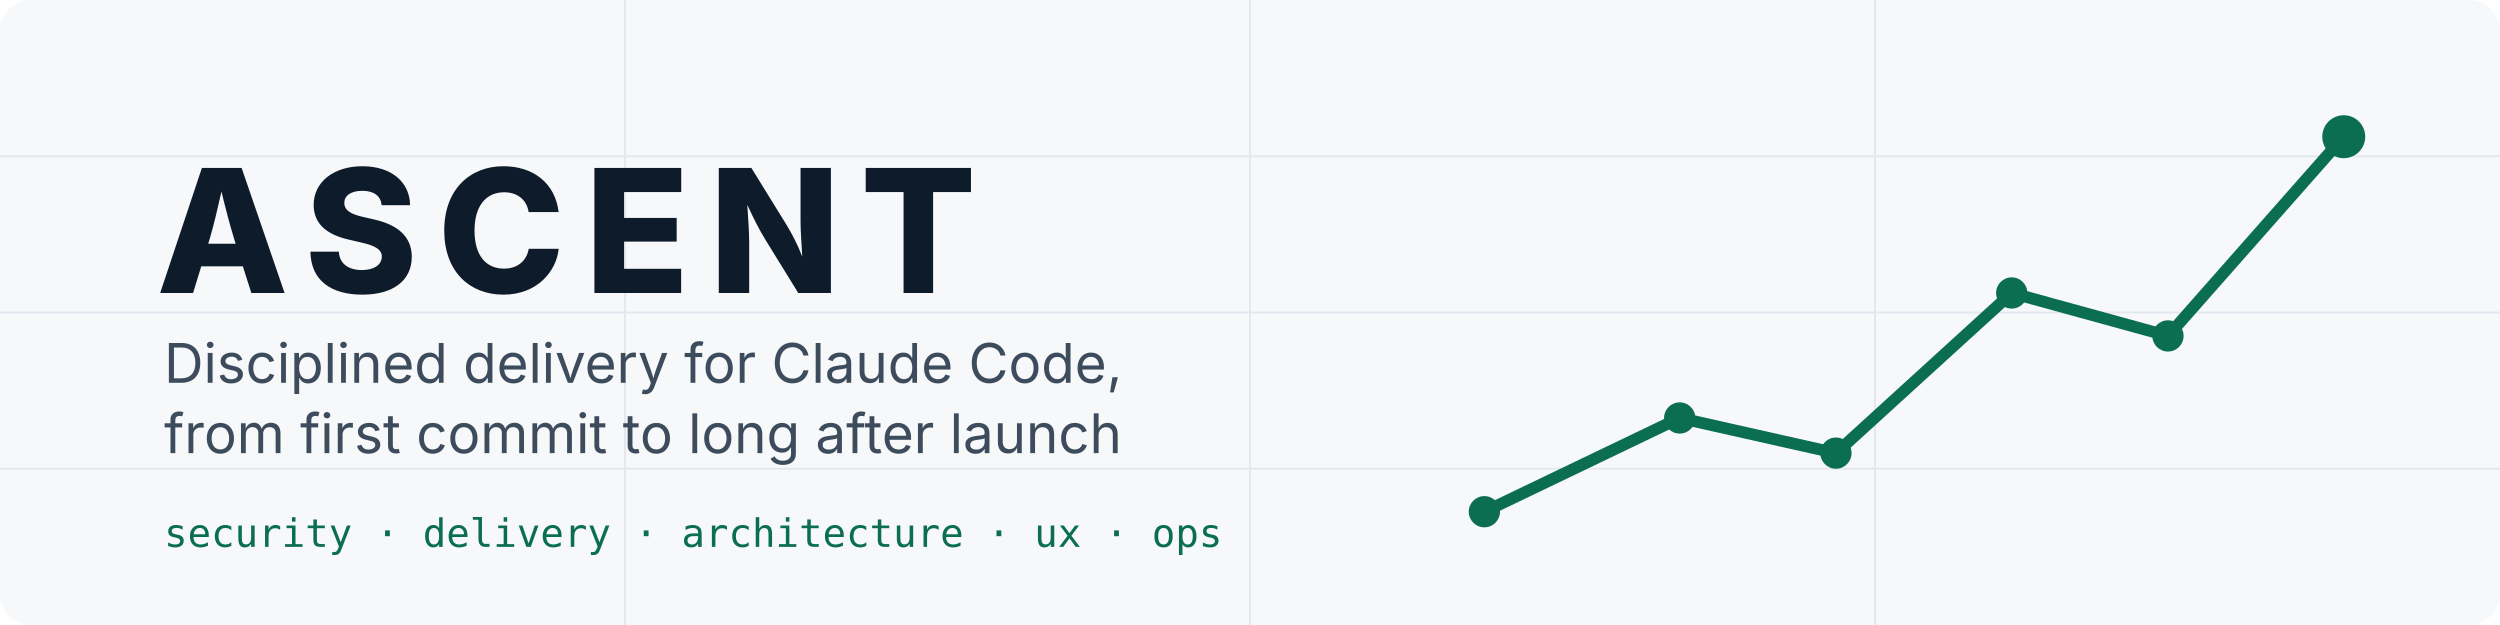
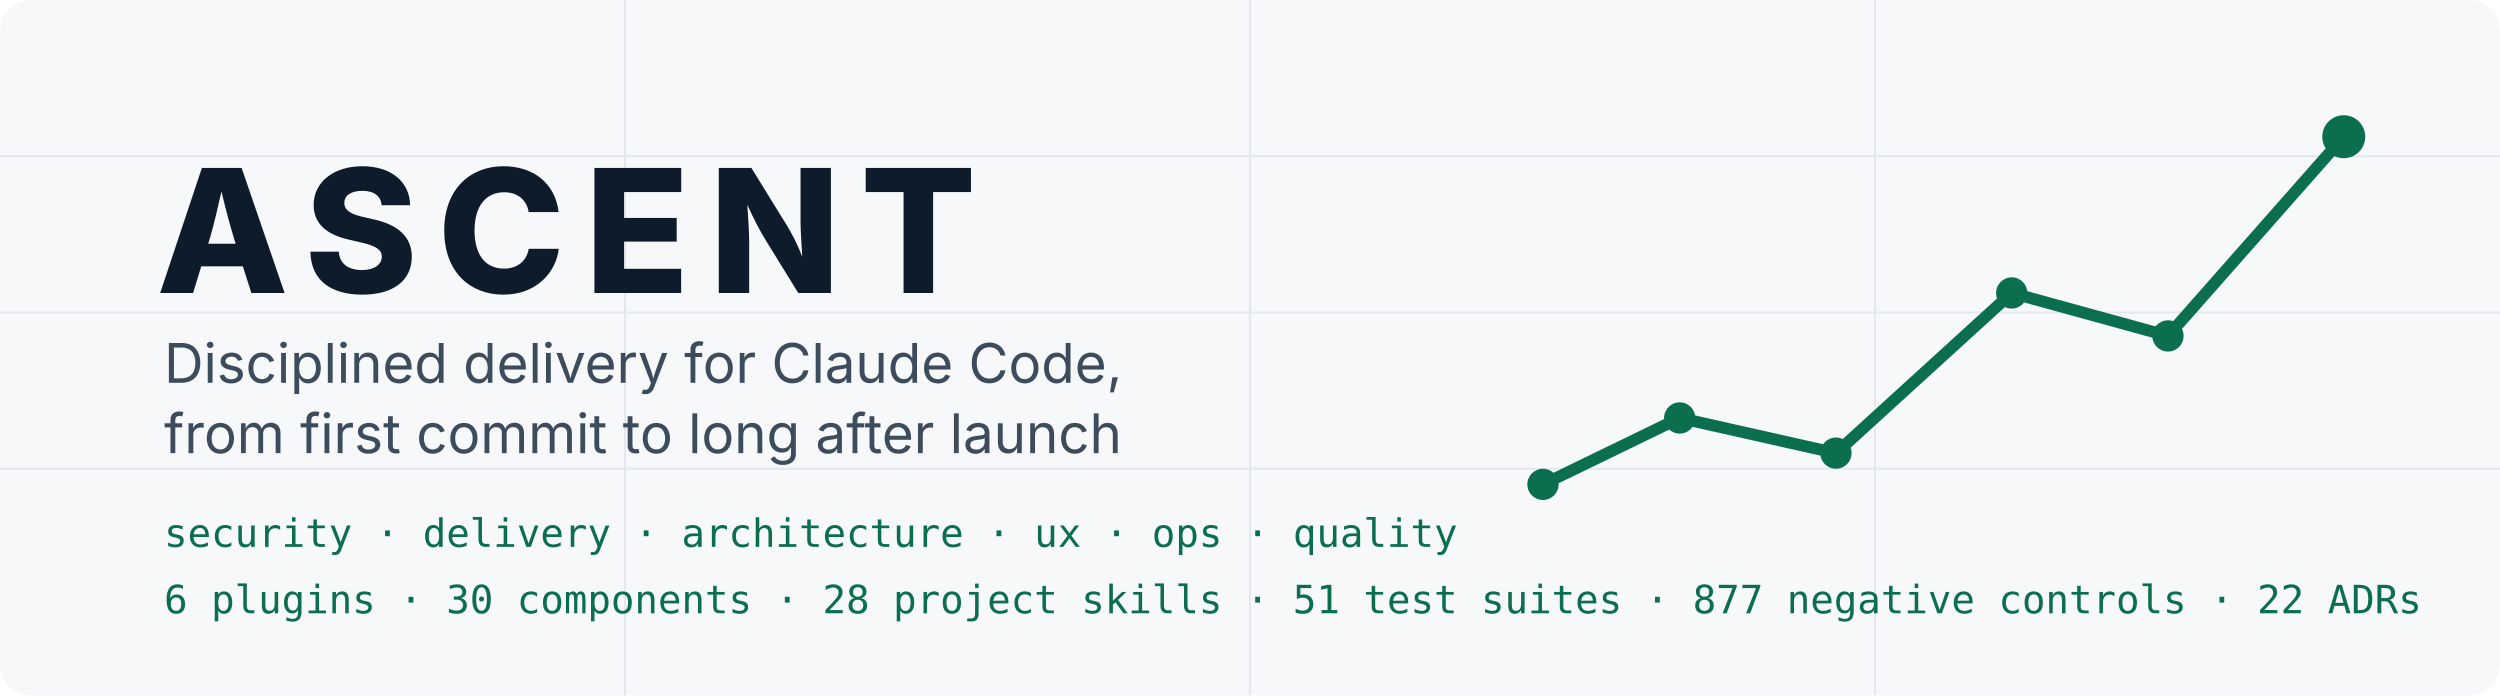
- <svg xmlns="http://www.w3.org/2000/svg" width="1280" height="320" viewBox="0 0 1280 320" role="img" aria-labelledby="t d">
-   <rect width="1280" height="320" rx="16" fill="#F6F8FA" />
+ <svg xmlns="http://www.w3.org/2000/svg" width="1280" height="356" viewBox="0 0 1280 356" role="img" aria-labelledby="t d">
+   <rect width="1280" height="356" rx="16" fill="#F6F8FA" />
  <g stroke="#E3E8EE" stroke-width="1">
-     <path d="M0 80H1280M0 160H1280M0 240H1280M320 0V320M640 0V320M960 0V320" />
+     <path d="M0 80H1280M0 160H1280M0 240H1280M320 0V356M640 0V356M960 0V356" />
  </g>
-   <polyline points="760,262 860,214 940,232 1030,150 1110,172 1200,70" fill="none" stroke="#0B6E4F" stroke-width="6" stroke-linecap="round" stroke-linejoin="round" />
+   <polyline points="790,248 860,214 940,232 1030,150 1110,172 1200,70" fill="none" stroke="#0B6E4F" stroke-width="6" stroke-linecap="round" stroke-linejoin="round" />
  <g fill="#0B6E4F">
-     <circle cx="760" cy="262" r="8" />
+     <circle cx="790" cy="248" r="8" />
    <circle cx="860" cy="214" r="8" />
    <circle cx="940" cy="232" r="8" />
    <circle cx="1030" cy="150" r="8" />
    <circle cx="1110" cy="172" r="8" />
    <circle cx="1200" cy="70" r="11" />
  </g>
  <text x="80" y="150" font-family="Inter, Segoe UI, Helvetica, Arial, sans-serif" font-size="88" font-weight="800" letter-spacing="10" fill="#0D1B2A">ASCENT</text>
  <text x="84" y="196" font-family="Inter, Segoe UI, Helvetica, Arial, sans-serif" font-size="28" fill="#3D4C5C">Disciplined delivery for Claude Code,</text>
  <text x="84" y="232" font-family="Inter, Segoe UI, Helvetica, Arial, sans-serif" font-size="28" fill="#3D4C5C">from first commit to long after launch</text>
-   <text x="84" y="280" font-family="JetBrains Mono, SFMono-Regular, Menlo, monospace" font-size="20" fill="#0B6E4F">security · delivery · architecture · ux · ops</text>
+   <text x="84" y="280" font-family="JetBrains Mono, SFMono-Regular, Menlo, monospace" font-size="20" fill="#0B6E4F">security · delivery · architecture · ux · ops · quality</text>
+   <text x="84" y="314" font-family="JetBrains Mono, SFMono-Regular, Menlo, monospace" font-size="20" fill="#0B6E4F">6 plugins · 30 components · 28 project skills · 51 test suites · 877 negative controls · 22 ADRs</text>
</svg>
